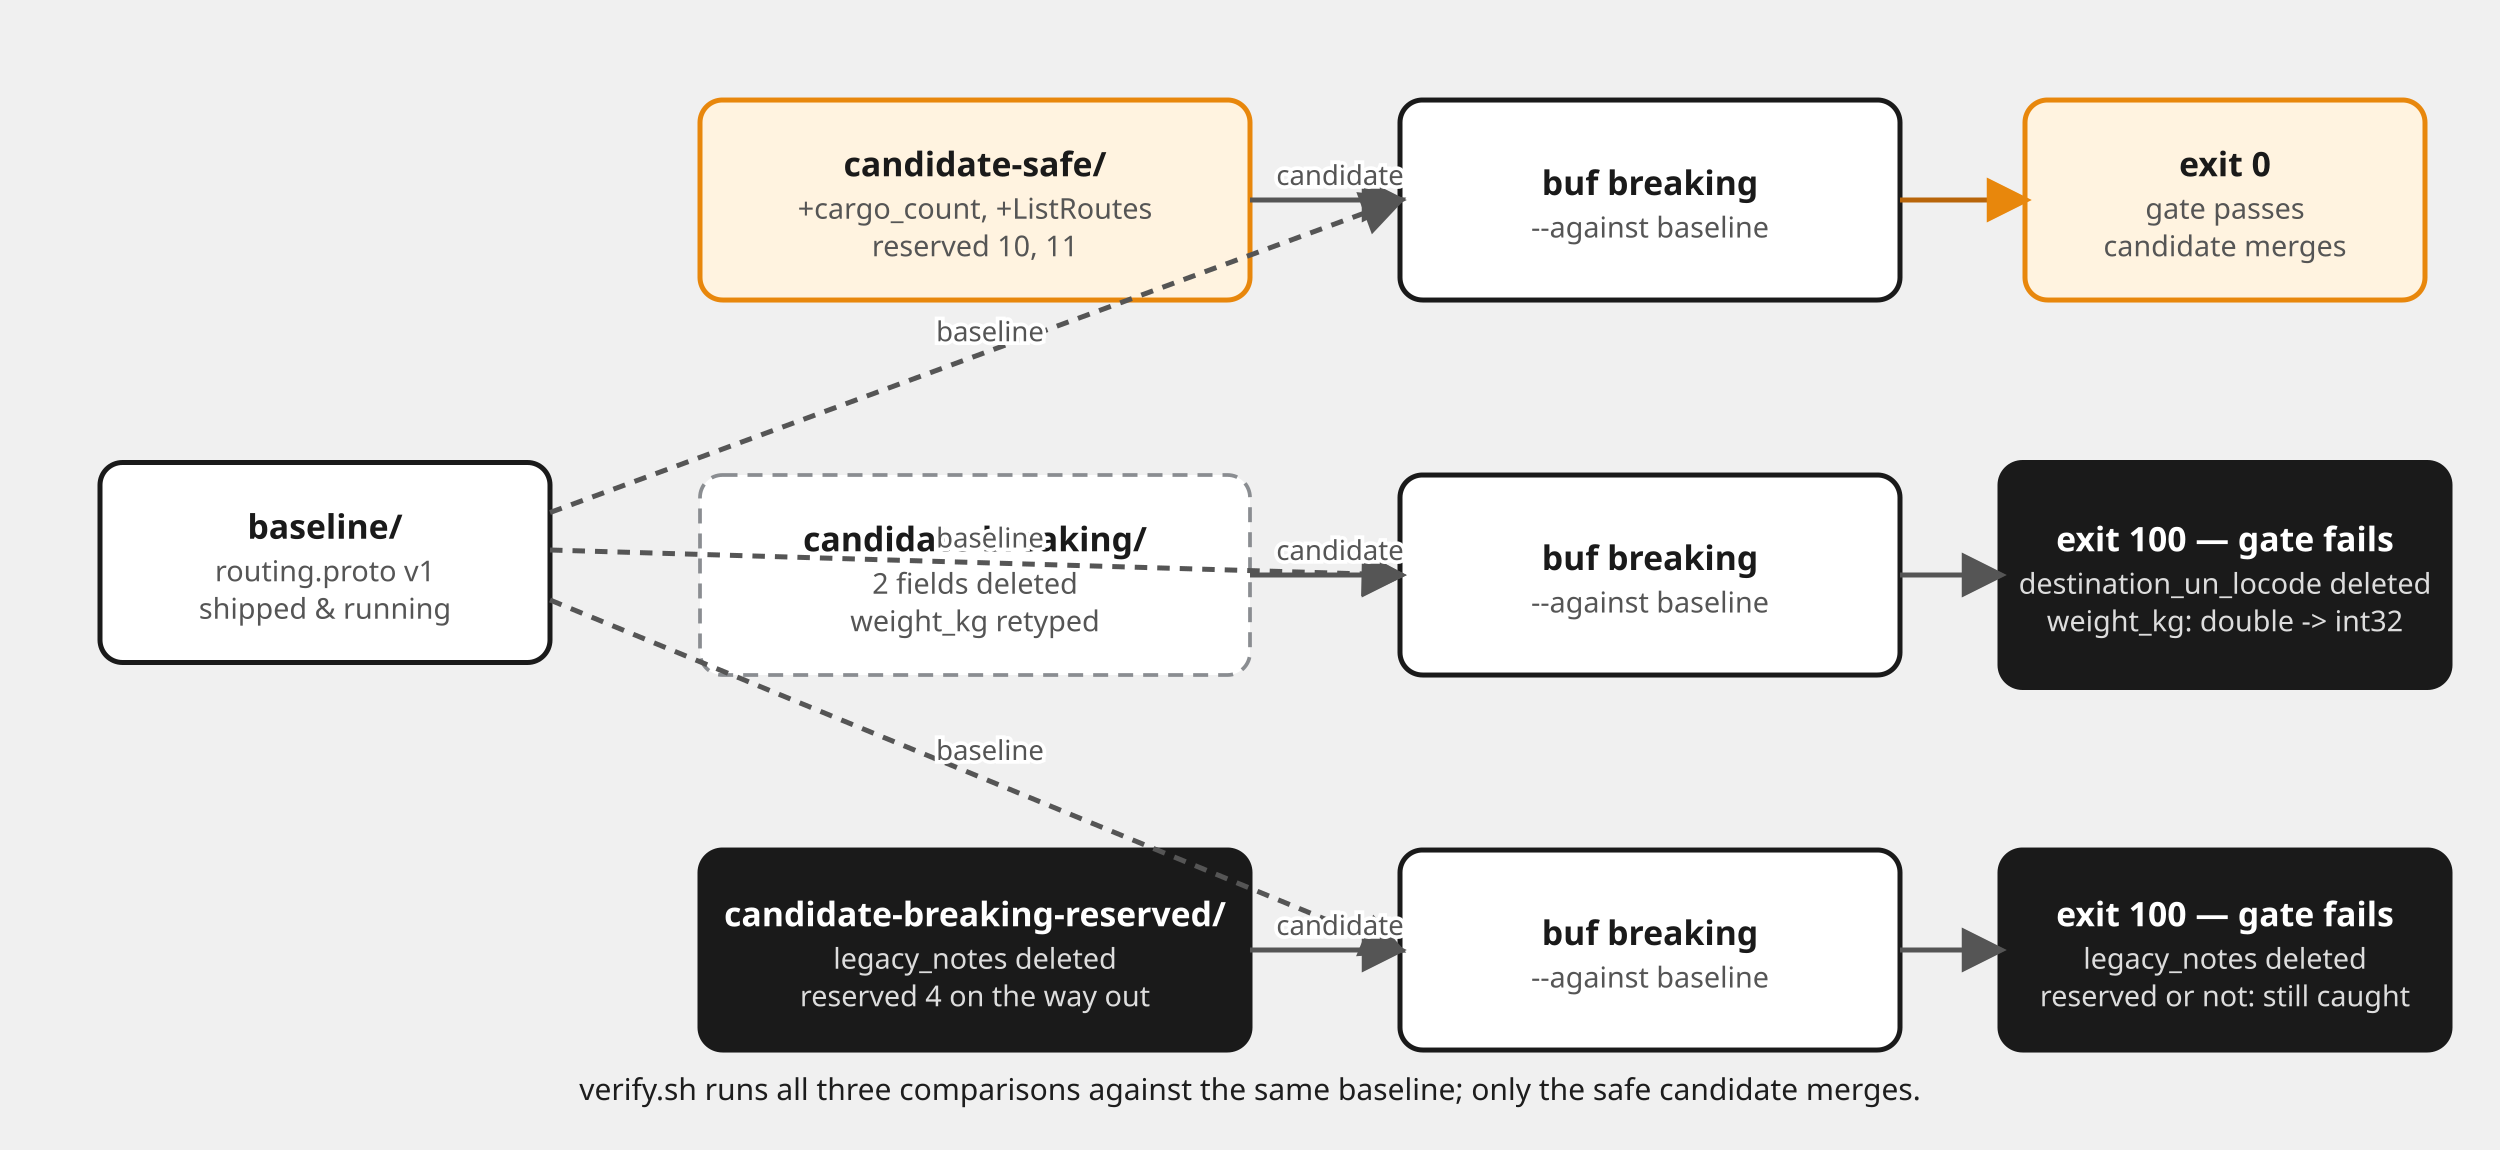
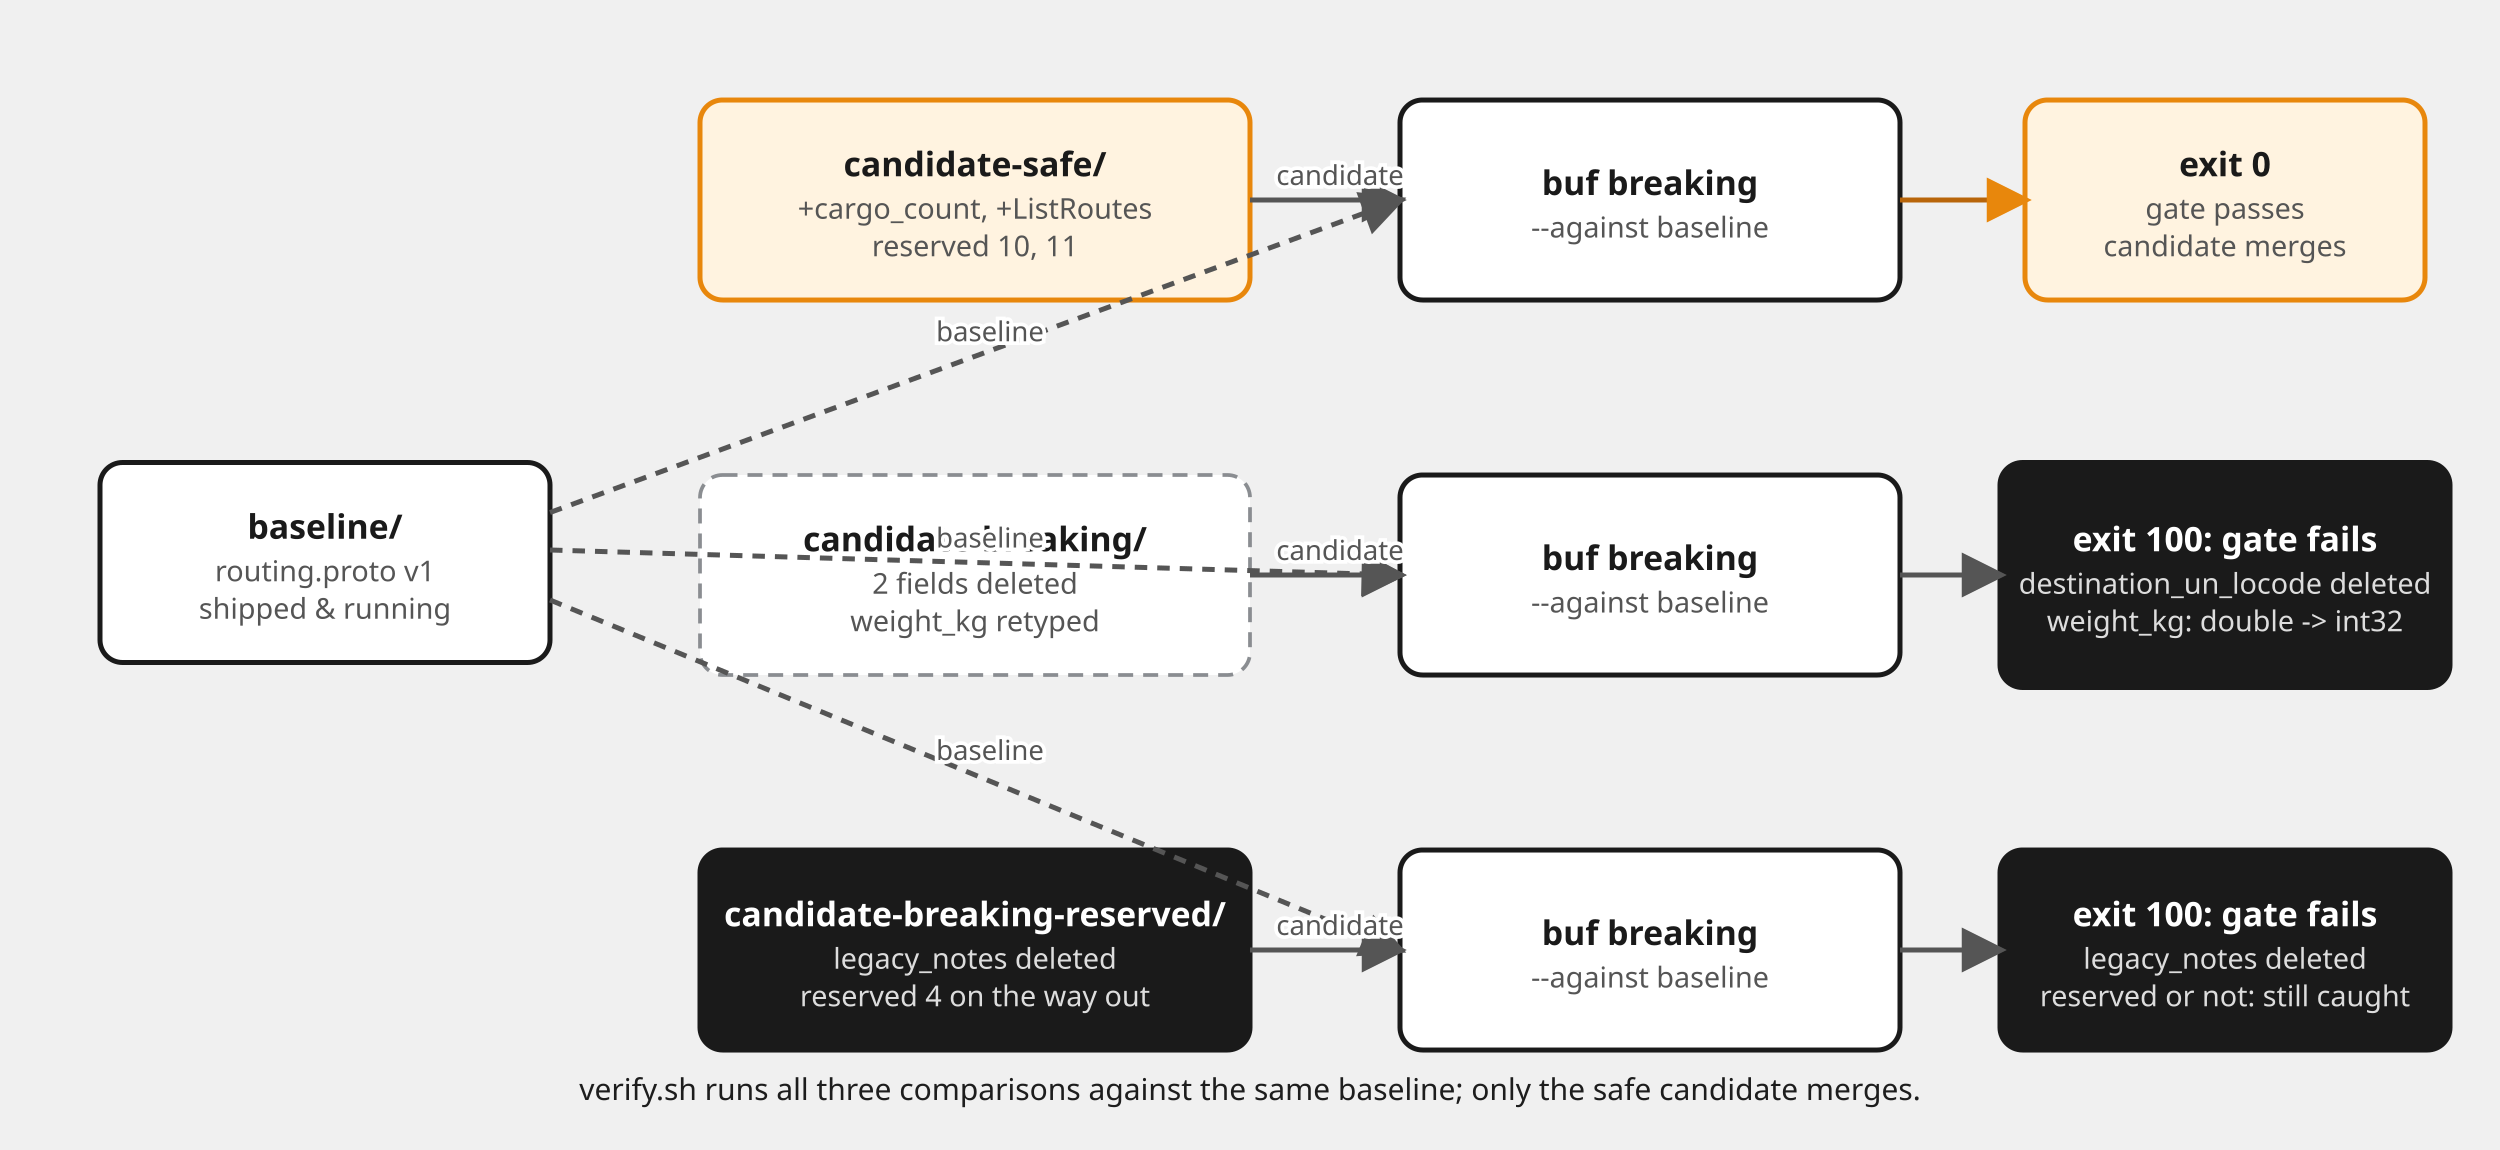
<svg xmlns="http://www.w3.org/2000/svg" viewBox="0 0 1000 460" font-family="'Red Hat Text', system-ui, sans-serif" role="img">
  <defs>
    <marker id="a" viewBox="0 0 10 10" refX="8.5" refY="5" markerWidth="9" markerHeight="9" orient="auto-start-reverse">
      <path d="M0,0 L10,5 L0,10 z" fill="#555" />
    </marker>
    <marker id="am" viewBox="0 0 10 10" refX="8.5" refY="5" markerWidth="9" markerHeight="9" orient="auto-start-reverse">
      <path d="M0,0 L10,5 L0,10 z" fill="#e8870c" />
    </marker>
  </defs>
  <rect x="40" y="185" width="180" height="80" rx="9" fill="#ffffff" stroke="#1a1a1a" stroke-width="2" />
  <text x="130.0" y="215.5" font-size="13.5" font-weight="700" fill="#1a1a1a" text-anchor="middle">baseline/</text>
  <text x="130.0" y="232.5" font-size="11.5" fill="#555555" text-anchor="middle">routing.proto v1</text>
  <text x="130.0" y="247.5" font-size="11.5" fill="#555555" text-anchor="middle">shipped &amp; running</text>
  <rect x="280" y="40" width="220" height="80" rx="9" fill="#fff3e0" stroke="#e8870c" stroke-width="2" />
  <text x="390.0" y="70.5" font-size="13.5" font-weight="700" fill="#1a1a1a" text-anchor="middle">candidate-safe/</text>
  <text x="390.0" y="87.5" font-size="11.5" fill="#555555" text-anchor="middle">+cargo_count, +ListRoutes</text>
  <text x="390.0" y="102.5" font-size="11.5" fill="#555555" text-anchor="middle">reserved 10, 11</text>
  <rect x="280" y="190" width="220" height="80" rx="9" fill="#ffffff" stroke="#8a8d91" stroke-width="1.5" stroke-dasharray="6 4" />
  <text x="390.0" y="220.5" font-size="13.5" font-weight="700" fill="#1a1a1a" text-anchor="middle">candidate-breaking/</text>
  <text x="390.0" y="237.5" font-size="11.5" fill="#555555" text-anchor="middle">2 fields deleted</text>
  <text x="390.0" y="252.5" font-size="11.5" fill="#555555" text-anchor="middle">weight_kg retyped</text>
  <rect x="280" y="340" width="220" height="80" rx="9" fill="#1a1a1a" stroke="#1a1a1a" stroke-width="2" />
  <text x="390.0" y="370.5" font-size="13.5" font-weight="700" fill="#ffffff" text-anchor="middle">candidate-breaking-reserved/</text>
  <text x="390.0" y="387.5" font-size="11.5" fill="#dddddd" text-anchor="middle">legacy_notes deleted</text>
  <text x="390.0" y="402.5" font-size="11.5" fill="#dddddd" text-anchor="middle">reserved 4 on the way out</text>
  <rect x="560" y="40" width="200" height="80" rx="9" fill="#ffffff" stroke="#1a1a1a" stroke-width="2" />
  <text x="660.0" y="78.0" font-size="13.5" font-weight="700" fill="#1a1a1a" text-anchor="middle">buf breaking</text>
  <text x="660.0" y="95.0" font-size="11.5" fill="#555555" text-anchor="middle">--against baseline</text>
  <rect x="560" y="190" width="200" height="80" rx="9" fill="#ffffff" stroke="#1a1a1a" stroke-width="2" />
  <text x="660.0" y="228.0" font-size="13.5" font-weight="700" fill="#1a1a1a" text-anchor="middle">buf breaking</text>
  <text x="660.0" y="245.0" font-size="11.5" fill="#555555" text-anchor="middle">--against baseline</text>
  <rect x="560" y="340" width="200" height="80" rx="9" fill="#ffffff" stroke="#1a1a1a" stroke-width="2" />
  <text x="660.0" y="378.0" font-size="13.5" font-weight="700" fill="#1a1a1a" text-anchor="middle">buf breaking</text>
  <text x="660.0" y="395.0" font-size="11.5" fill="#555555" text-anchor="middle">--against baseline</text>
  <rect x="810" y="40" width="160" height="80" rx="9" fill="#fff3e0" stroke="#e8870c" stroke-width="2" />
  <text x="890.0" y="70.5" font-size="13.5" font-weight="700" fill="#1a1a1a" text-anchor="middle">exit 0</text>
  <text x="890.0" y="87.5" font-size="11.5" fill="#555555" text-anchor="middle">gate passes</text>
  <text x="890.0" y="102.5" font-size="11.5" fill="#555555" text-anchor="middle">candidate merges</text>
  <rect x="800" y="185" width="180" height="90" rx="9" fill="#1a1a1a" stroke="#1a1a1a" stroke-width="2" />
-   <text x="890.0" y="220.5" font-size="13.5" font-weight="700" fill="#ffffff" text-anchor="middle">exit 100 — gate fails</text>
+   <text x="890.0" y="220.5" font-size="13.5" font-weight="700" fill="#ffffff" text-anchor="middle">exit 100: gate fails</text>
  <text x="890.0" y="237.5" font-size="11.5" fill="#dddddd" text-anchor="middle">destination_un_locode deleted</text>
  <text x="890.0" y="252.5" font-size="11.5" fill="#dddddd" text-anchor="middle">weight_kg: double -&gt; int32</text>
  <rect x="800" y="340" width="180" height="80" rx="9" fill="#1a1a1a" stroke="#1a1a1a" stroke-width="2" />
-   <text x="890.0" y="370.5" font-size="13.5" font-weight="700" fill="#ffffff" text-anchor="middle">exit 100 — gate fails</text>
+   <text x="890.0" y="370.5" font-size="13.5" font-weight="700" fill="#ffffff" text-anchor="middle">exit 100: gate fails</text>
  <text x="890.0" y="387.5" font-size="11.5" fill="#dddddd" text-anchor="middle">legacy_notes deleted</text>
  <text x="890.0" y="402.5" font-size="11.5" fill="#dddddd" text-anchor="middle">reserved or not: still caught</text>
  <path d="M220,205 L560,80" fill="none" stroke="#555" stroke-width="2" stroke-dasharray="5 4" marker-end="url(#a)" />
  <text x="396.0" y="136.5" font-size="11" fill="#ffffff" stroke="#ffffff" stroke-width="3" paint-order="stroke" text-anchor="middle">baseline</text>
  <text x="396.0" y="136.5" font-size="11" fill="#555" text-anchor="middle">baseline</text>
  <path d="M220,220 L560,230" fill="none" stroke="#555" stroke-width="2" stroke-dasharray="5 4" marker-end="url(#a)" />
  <text x="396.0" y="219.0" font-size="11" fill="#ffffff" stroke="#ffffff" stroke-width="3" paint-order="stroke" text-anchor="middle">baseline</text>
  <text x="396.0" y="219.0" font-size="11" fill="#555" text-anchor="middle">baseline</text>
  <path d="M220,240 L560,380" fill="none" stroke="#555" stroke-width="2" stroke-dasharray="5 4" marker-end="url(#a)" />
  <text x="396.0" y="304.0" font-size="11" fill="#ffffff" stroke="#ffffff" stroke-width="3" paint-order="stroke" text-anchor="middle">baseline</text>
  <text x="396.0" y="304.0" font-size="11" fill="#555" text-anchor="middle">baseline</text>
  <path d="M500,80 L560,80" fill="none" stroke="#555" stroke-width="2" marker-end="url(#a)" />
  <text x="536.0" y="74.0" font-size="11" fill="#ffffff" stroke="#ffffff" stroke-width="3" paint-order="stroke" text-anchor="middle">candidate</text>
  <text x="536.0" y="74.0" font-size="11" fill="#555" text-anchor="middle">candidate</text>
  <path d="M500,230 L560,230" fill="none" stroke="#555" stroke-width="2" marker-end="url(#a)" />
  <text x="536.0" y="224.0" font-size="11" fill="#ffffff" stroke="#ffffff" stroke-width="3" paint-order="stroke" text-anchor="middle">candidate</text>
  <text x="536.0" y="224.0" font-size="11" fill="#555" text-anchor="middle">candidate</text>
  <path d="M500,380 L560,380" fill="none" stroke="#555" stroke-width="2" marker-end="url(#a)" />
  <text x="536.0" y="374.0" font-size="11" fill="#ffffff" stroke="#ffffff" stroke-width="3" paint-order="stroke" text-anchor="middle">candidate</text>
  <text x="536.0" y="374.0" font-size="11" fill="#555" text-anchor="middle">candidate</text>
  <path d="M760,80 L810,80" fill="none" stroke="#b8650a" stroke-width="2" marker-end="url(#am)" />
  <path d="M760,230 L800,230" fill="none" stroke="#555" stroke-width="2" marker-end="url(#a)" />
  <path d="M760,380 L800,380" fill="none" stroke="#555" stroke-width="2" marker-end="url(#a)" />
  <text x="500" y="440" font-size="12" fill="#1d1d1d" text-anchor="middle">verify.sh runs all three comparisons against the same baseline; only the safe candidate merges.</text>
</svg>
